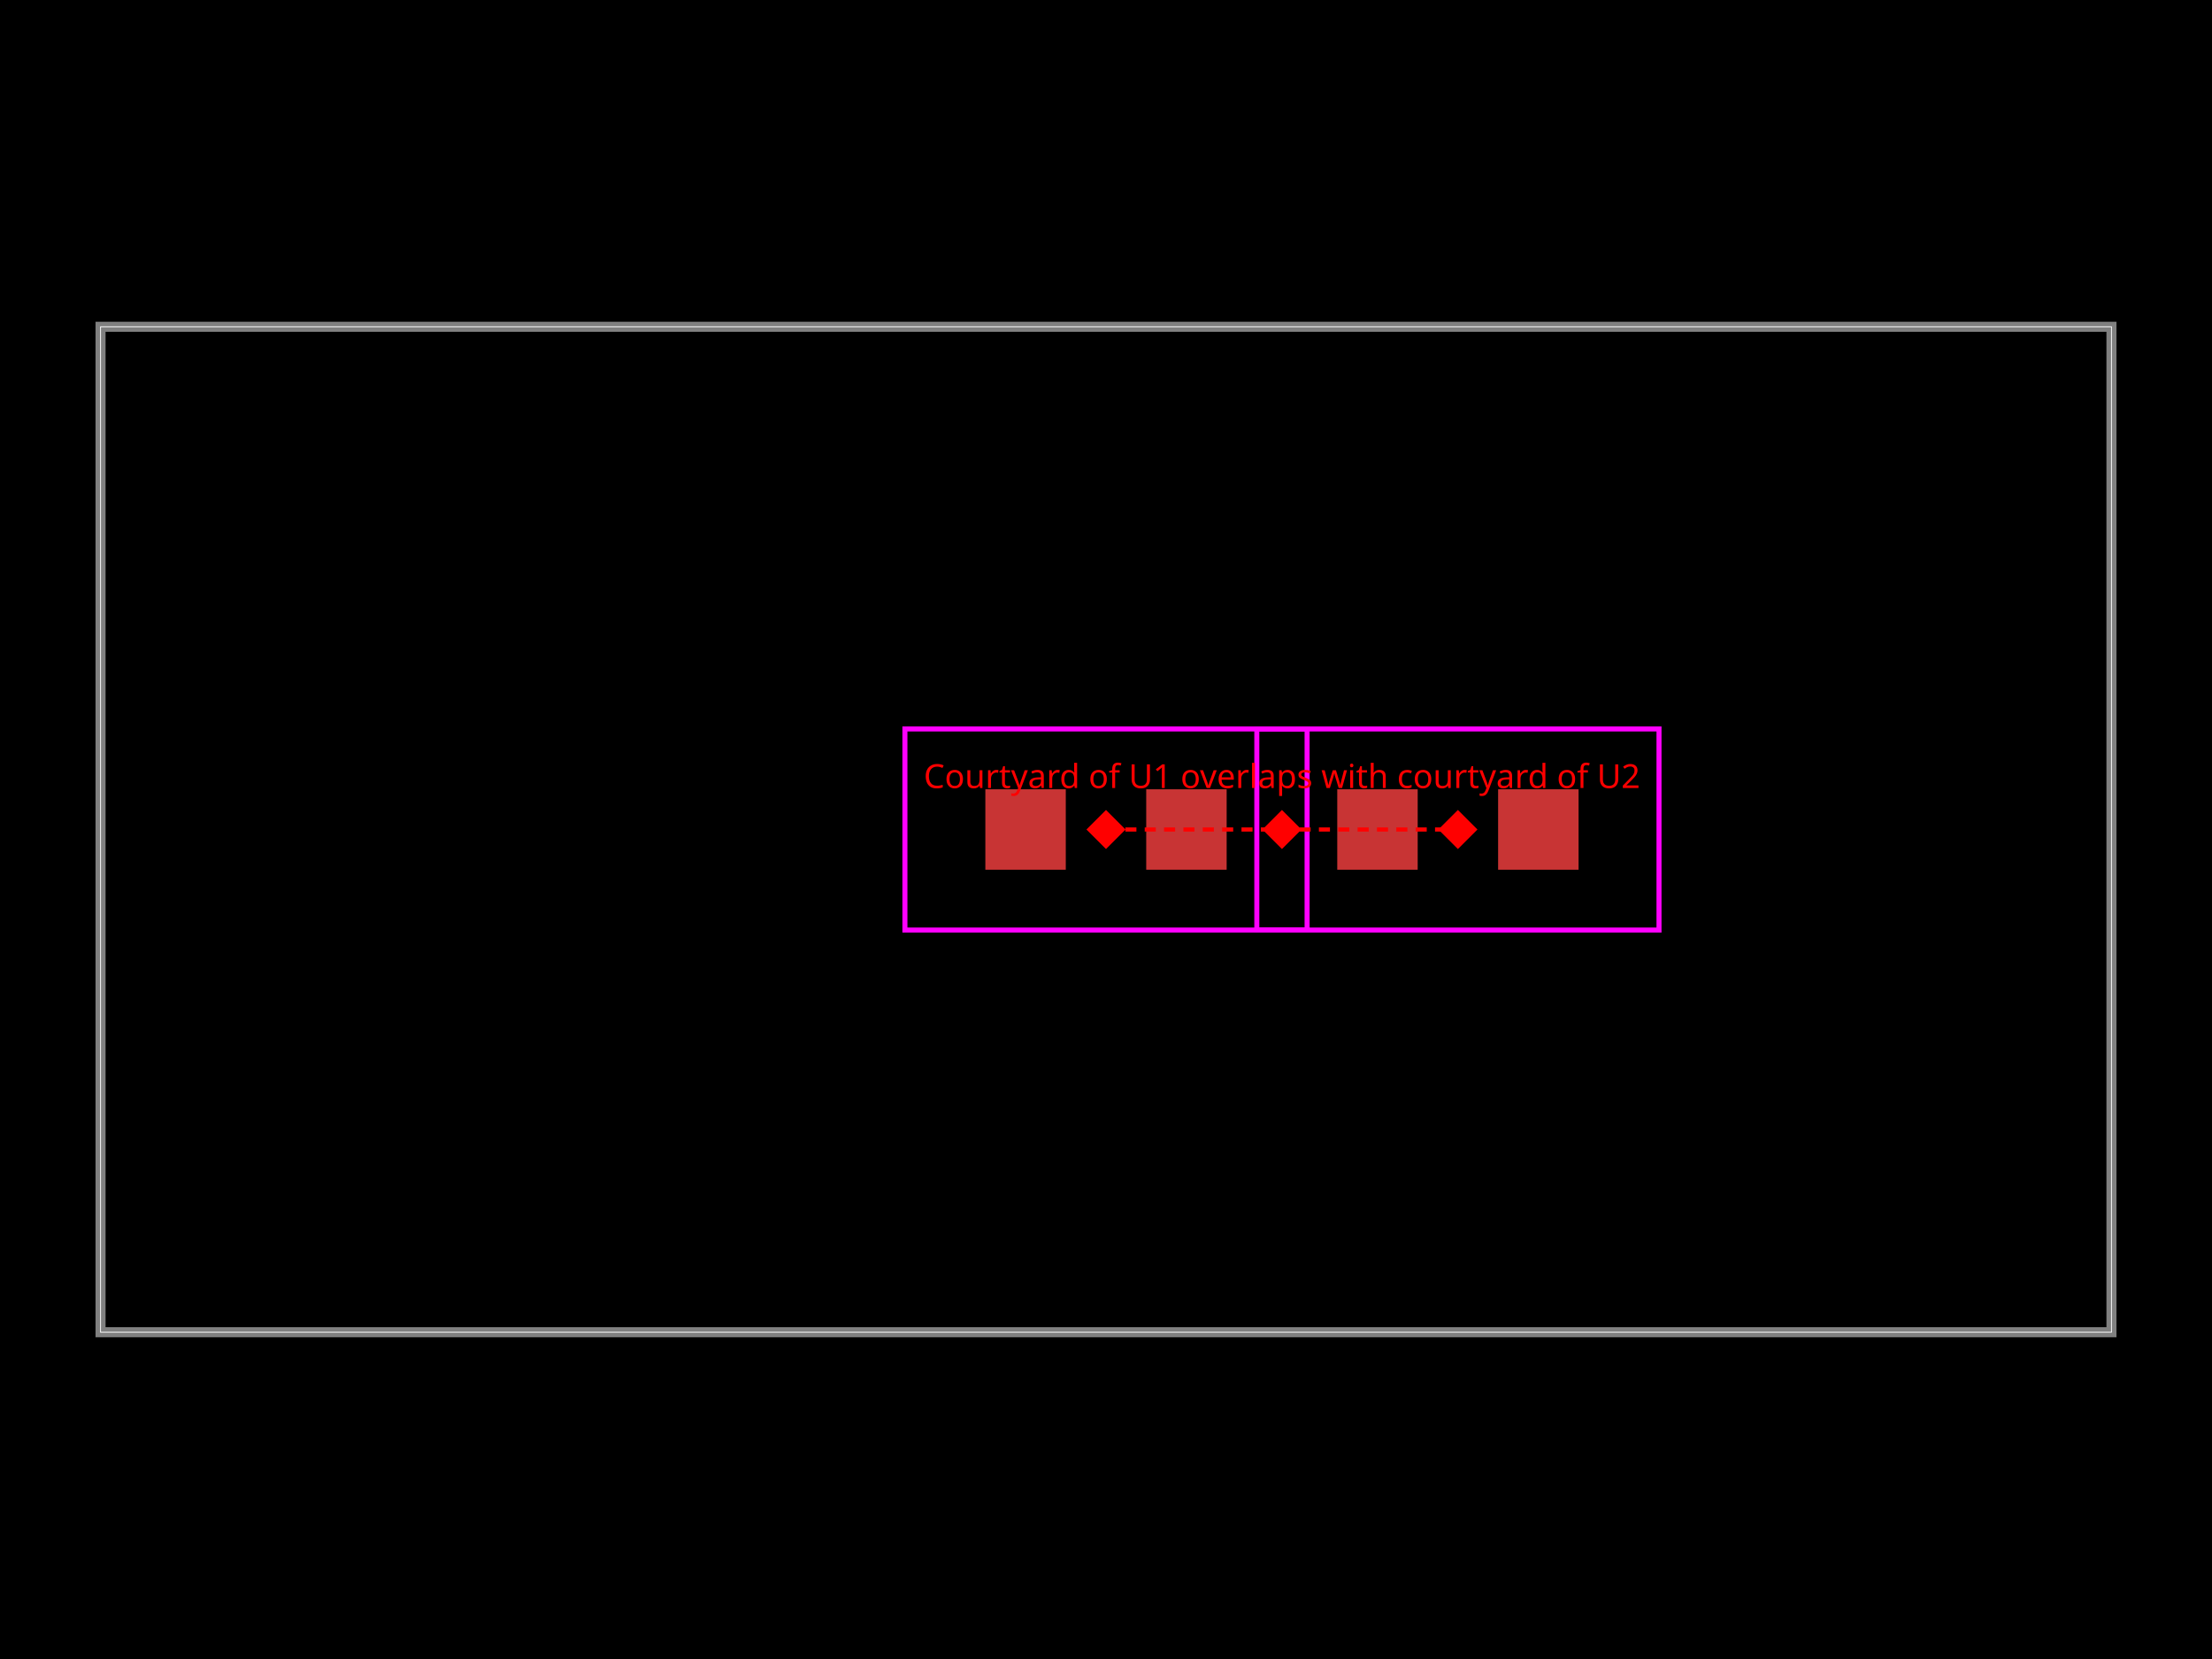
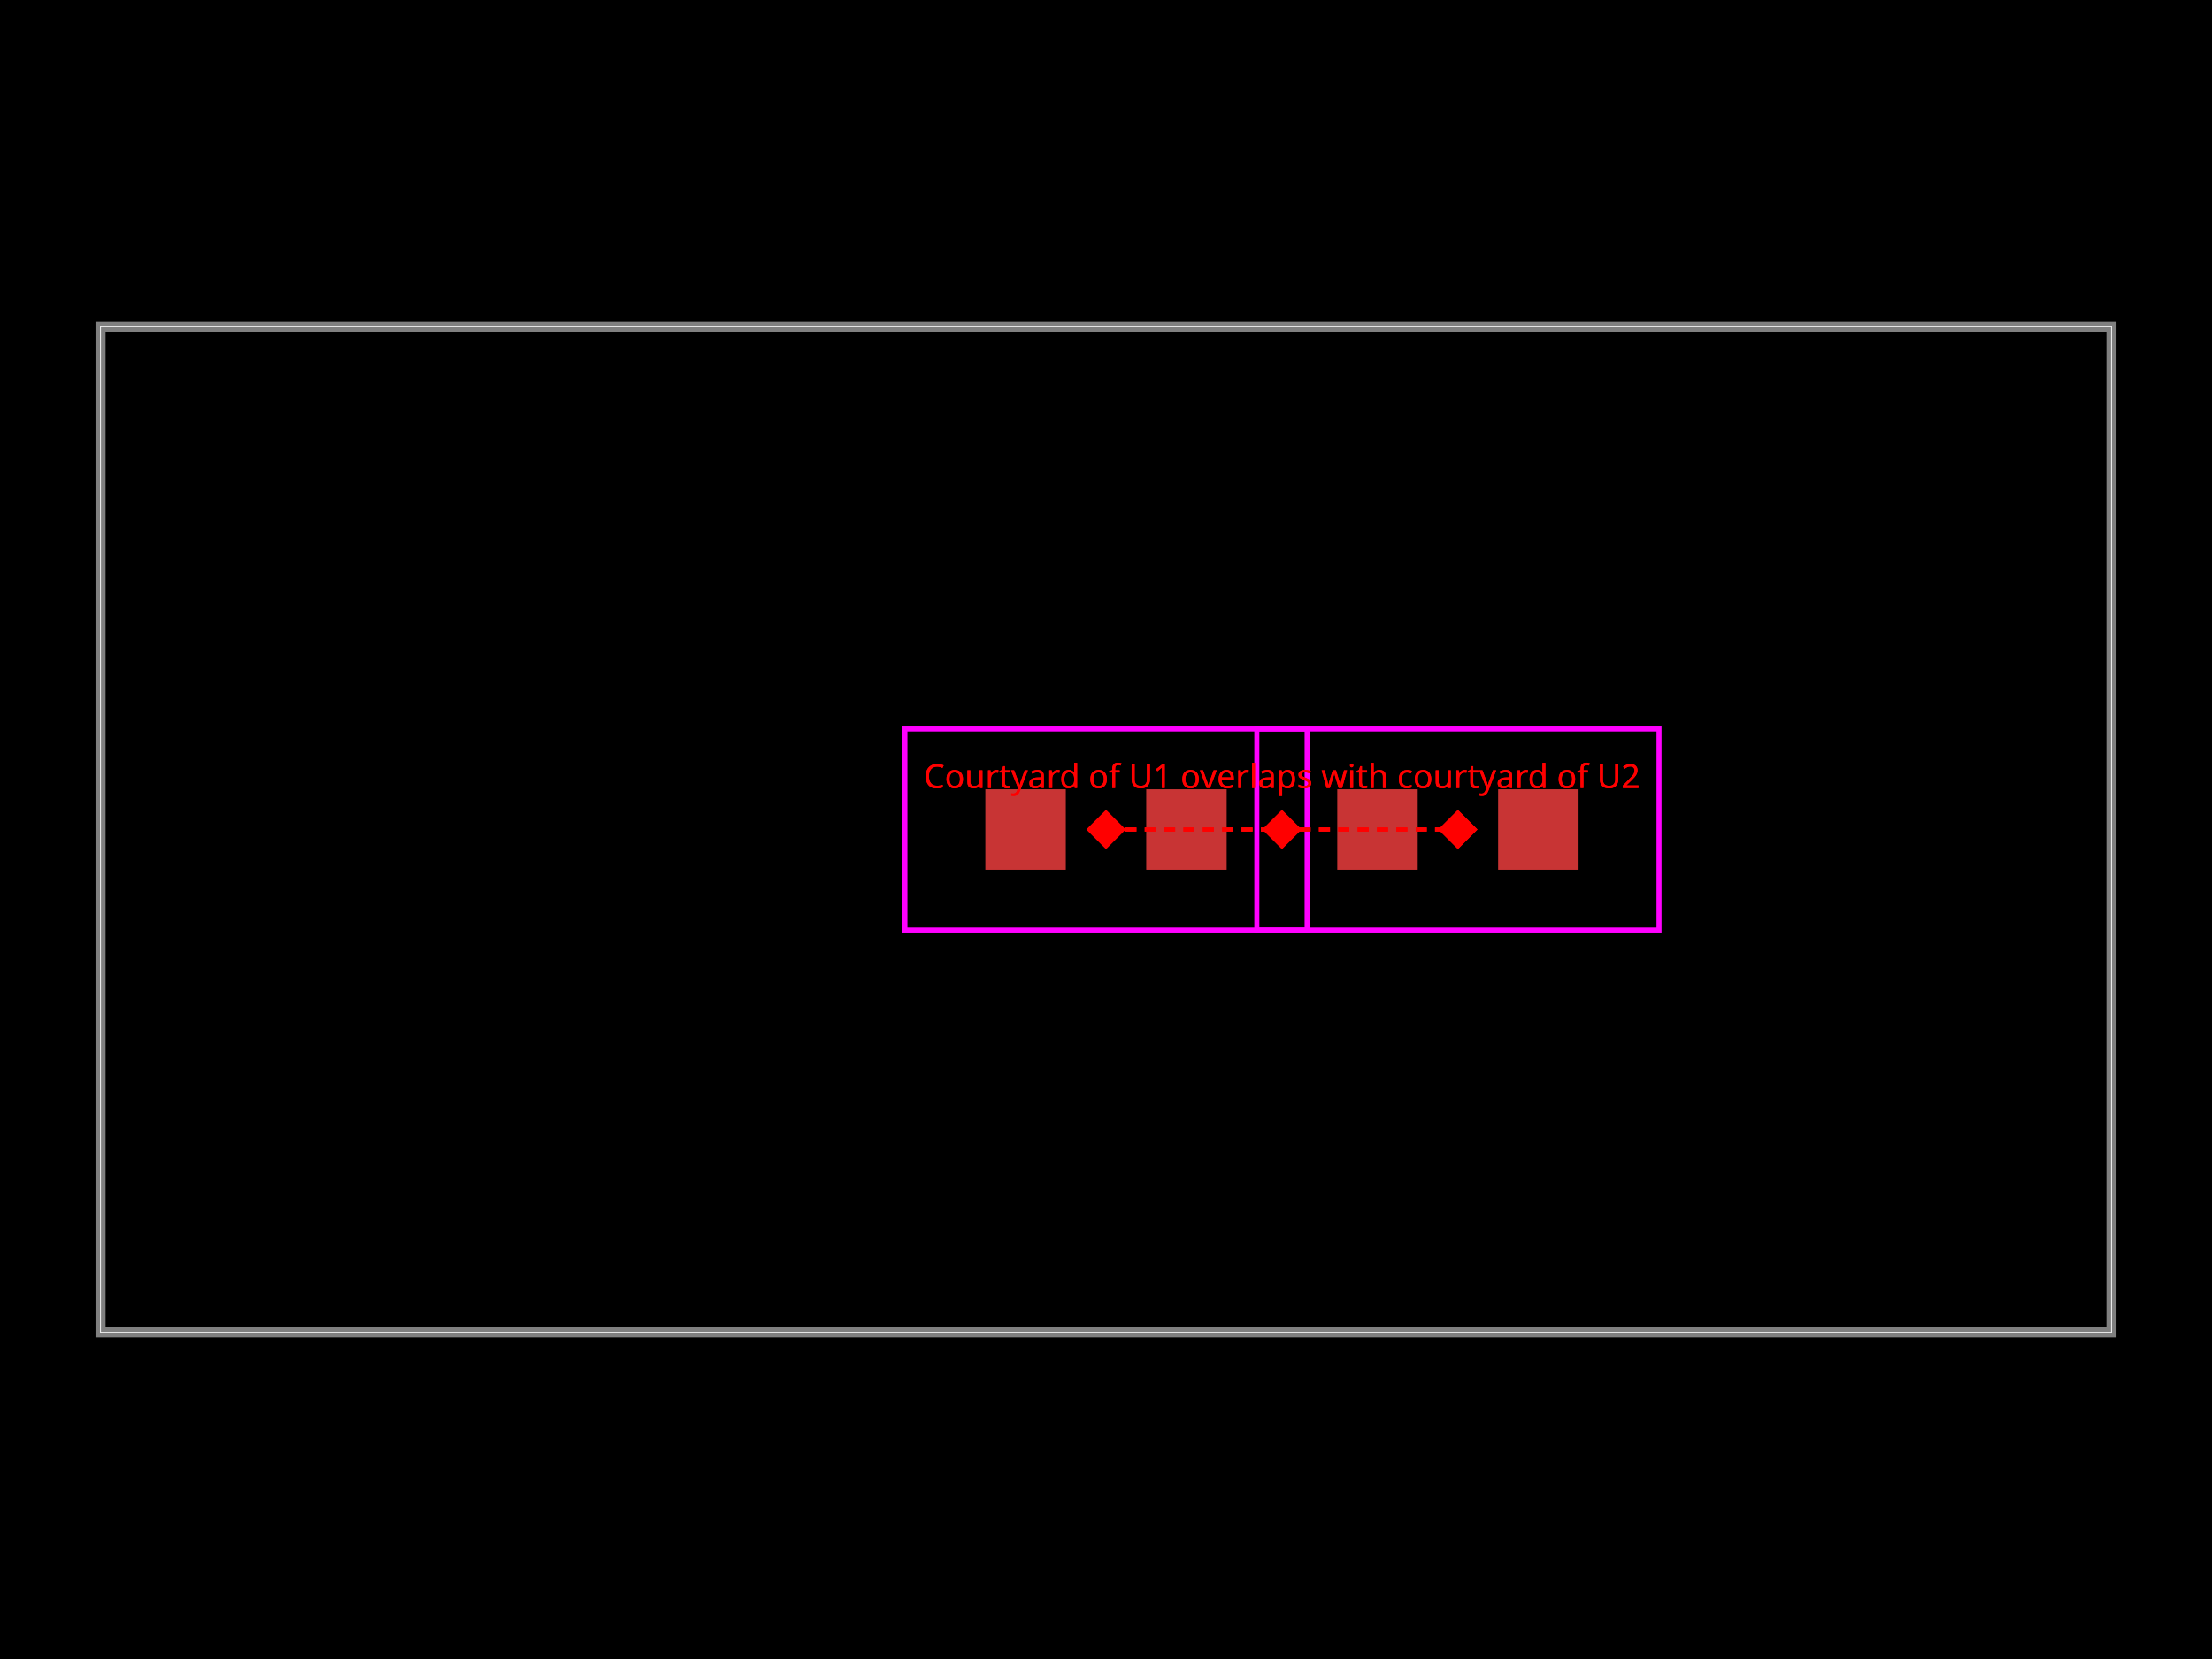
- <svg xmlns="http://www.w3.org/2000/svg" width="800" height="600" data-software-used-string="@tscircuit/core@0.0.1101">
+ <svg xmlns="http://www.w3.org/2000/svg" width="800" height="600" data-software-used-string="@tscircuit/core@0.0.1114">
  <style />
  <rect class="boundary" x="0" y="0" fill="#000" width="800" height="600" data-type="pcb_background" data-pcb-layer="global" />
  <rect class="pcb-boundary" fill="none" stroke="#fff" stroke-width="0.3" x="36.364" y="118.182" width="727.273" height="363.636" data-type="pcb_boundary" data-pcb-layer="global" />
  <path class="pcb-board" d="M 36.364 481.818 L 763.636 481.818 L 763.636 118.182 L 36.364 118.182 Z" fill="none" stroke="rgba(255, 255, 255, 0.5)" stroke-width="3.636" data-type="pcb_board" data-pcb-layer="board" />
  <rect class="pcb-pad" fill="rgb(200, 52, 52)" x="356.364" y="285.455" width="29.091" height="29.091" data-type="pcb_smtpad" data-pcb-layer="top" />
  <rect class="pcb-pad" fill="rgb(200, 52, 52)" x="414.545" y="285.455" width="29.091" height="29.091" data-type="pcb_smtpad" data-pcb-layer="top" />
  <rect class="pcb-pad" fill="rgb(200, 52, 52)" x="483.636" y="285.455" width="29.091" height="29.091" data-type="pcb_smtpad" data-pcb-layer="top" />
  <rect class="pcb-pad" fill="rgb(200, 52, 52)" x="541.818" y="285.455" width="29.091" height="29.091" data-type="pcb_smtpad" data-pcb-layer="top" />
  <polygon points="327.273,336.364 472.727,336.364 472.727,263.636 327.273,263.636 327.273,336.364" class="pcb-courtyard-outline pcb-courtyard-top" data-pcb-courtyard-outline-id="pcb_courtyard_outline_0" data-type="pcb_courtyard_outline" data-pcb-layer="top" fill="none" stroke="#FF00FF" stroke-width="1.818" />
  <polygon points="454.545,336.364 600,336.364 600,263.636 454.545,263.636 454.545,336.364" class="pcb-courtyard-outline pcb-courtyard-top" data-pcb-courtyard-outline-id="pcb_courtyard_outline_1" data-type="pcb_courtyard_outline" data-pcb-layer="top" fill="none" stroke="#FF00FF" stroke-width="1.818" />
  <rect x="458.636" y="295" width="10" height="10" fill="red" transform="rotate(45 463.6364 300)" data-type="pcb_courtyard_overlap_error" data-pcb-layer="overlay" />
  <text x="463.636" y="285" fill="red" font-family="sans-serif" font-size="12" text-anchor="middle" data-type="pcb_courtyard_overlap_error" data-pcb-layer="overlay">Courtyard of U1 overlaps with courtyard of U2</text>
  <rect x="395" y="295" width="10" height="10" fill="red" transform="rotate(45 400 300)" data-type="pcb_courtyard_overlap_error" data-pcb-layer="overlay" />
  <rect x="522.273" y="295" width="10" height="10" fill="red" transform="rotate(45 527.2727 300)" data-type="pcb_courtyard_overlap_error" data-pcb-layer="overlay" />
  <line x1="400" y1="300" x2="527.273" y2="300" stroke="red" stroke-width="1.5" stroke-dasharray="4,3" data-type="pcb_courtyard_overlap_error" data-pcb-layer="overlay" />
+   <rect x="458.636" y="295" width="10" height="10" fill="red" transform="rotate(45 463.6364 300)" data-type="pcb_courtyard_overlap_error" data-pcb-layer="overlay" />
+   <text x="463.636" y="285" fill="red" font-family="sans-serif" font-size="12" text-anchor="middle" data-type="pcb_courtyard_overlap_error" data-pcb-layer="overlay">Courtyard of U1 overlaps with courtyard of U2</text>
+   <rect x="395" y="295" width="10" height="10" fill="red" transform="rotate(45 400 300)" data-type="pcb_courtyard_overlap_error" data-pcb-layer="overlay" />
+   <rect x="522.273" y="295" width="10" height="10" fill="red" transform="rotate(45 527.2727 300)" data-type="pcb_courtyard_overlap_error" data-pcb-layer="overlay" />
+   <line x1="400" y1="300" x2="527.273" y2="300" stroke="red" stroke-width="1.5" stroke-dasharray="4,3" data-type="pcb_courtyard_overlap_error" data-pcb-layer="overlay" />
</svg>
